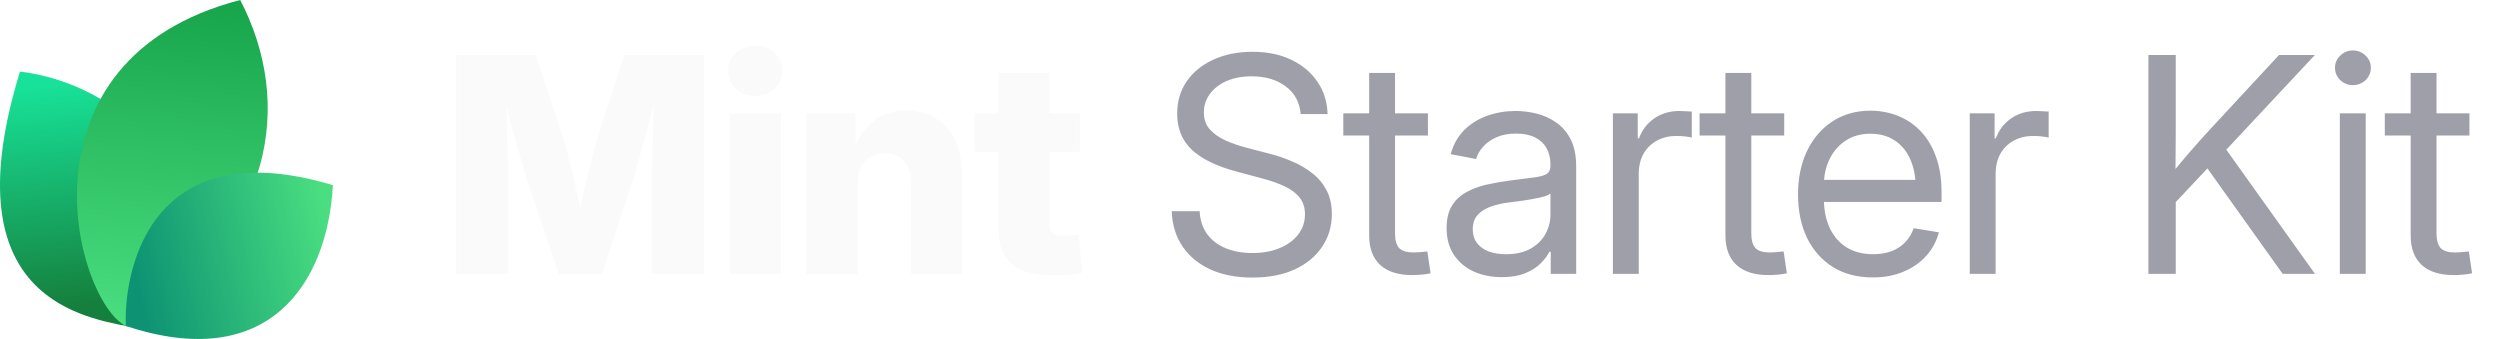
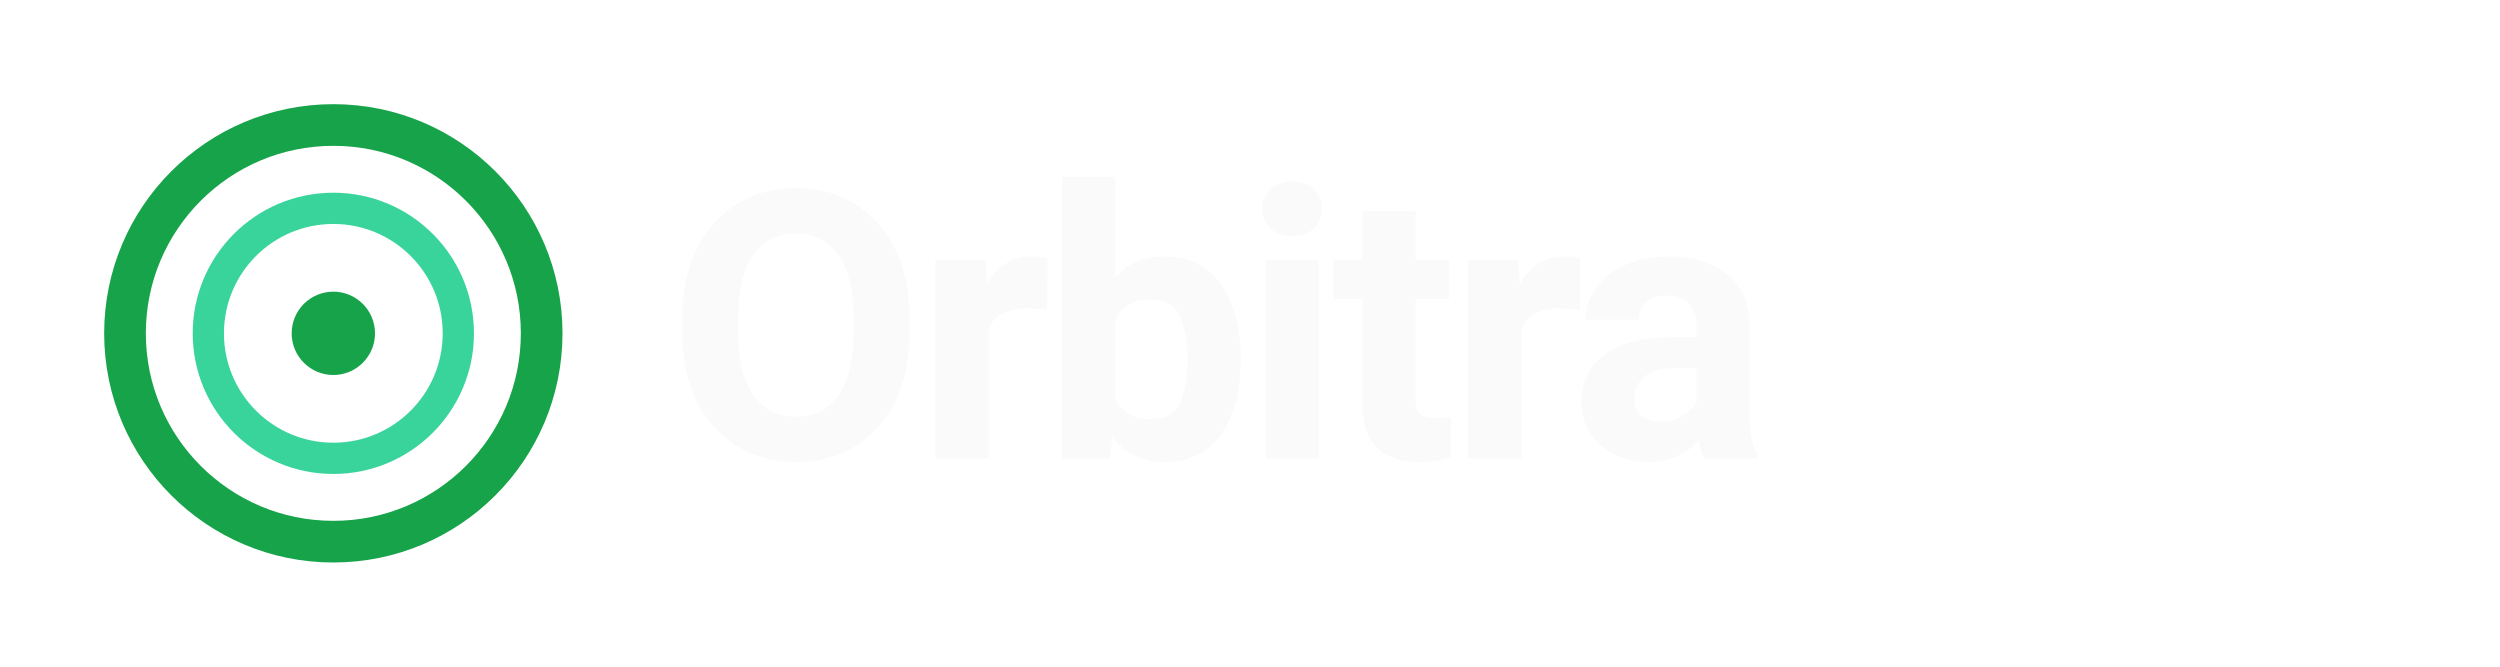
- <svg xmlns="http://www.w3.org/2000/svg" width="177" height="24" viewBox="0 0 177 24" fill="none">
-   <path d="M9.061 23.108C5.268 22.377 -3.391 20.627 1.417 5.064C9.634 6.099 16.973 14.064 9.061 23.108Z" fill="url(#paint0_linear_17557_2145)" />
-   <path d="M8.919 23.094C5.276 21.222 0.784 4.209 17.007 0C20.757 7.193 19.621 16.545 8.919 23.094Z" fill="url(#paint1_linear_17557_2145)" />
-   <path d="M8.914 23.079C8.735 19.882 10.159 9.085 23.57 13.111C23.181 20.123 18.984 26.418 8.914 23.079Z" fill="url(#paint2_linear_17557_2145)" />
-   <path d="M32.301 19.392V3.894H37.938L39.925 9.948C40.036 10.315 40.164 10.787 40.31 11.362C40.462 11.938 40.611 12.552 40.757 13.204C40.91 13.855 41.048 14.483 41.173 15.086C41.305 15.682 41.412 16.192 41.495 16.615H40.695C40.771 16.192 40.871 15.682 40.996 15.086C41.128 14.49 41.267 13.866 41.412 13.214C41.565 12.562 41.714 11.948 41.86 11.373C42.005 10.79 42.133 10.315 42.244 9.948L44.2 3.894H49.848V19.392H46.166V12.704C46.166 12.357 46.173 11.917 46.187 11.383C46.2 10.849 46.214 10.27 46.228 9.646C46.249 9.022 46.266 8.391 46.28 7.753C46.301 7.115 46.311 6.519 46.311 5.964H46.623C46.485 6.561 46.332 7.181 46.166 7.826C45.999 8.471 45.833 9.102 45.666 9.719C45.507 10.336 45.351 10.901 45.198 11.414C45.053 11.928 44.928 12.357 44.824 12.704L42.608 19.392H39.561L37.314 12.704C37.203 12.357 37.072 11.928 36.919 11.414C36.773 10.901 36.614 10.34 36.441 9.729C36.274 9.112 36.104 8.481 35.931 7.836C35.764 7.192 35.608 6.567 35.463 5.964H35.827C35.834 6.512 35.844 7.105 35.858 7.743C35.872 8.374 35.886 9.005 35.9 9.636C35.92 10.26 35.938 10.839 35.952 11.373C35.965 11.907 35.972 12.351 35.972 12.704V19.392H32.301ZM51.668 19.392V8.024H55.288V19.392H51.668ZM53.468 6.786C52.927 6.786 52.473 6.616 52.105 6.276C51.738 5.93 51.554 5.507 51.554 5.007C51.554 4.508 51.738 4.088 52.105 3.749C52.473 3.409 52.927 3.239 53.468 3.239C54.009 3.239 54.463 3.409 54.83 3.749C55.198 4.082 55.382 4.501 55.382 5.007C55.382 5.507 55.198 5.93 54.83 6.276C54.463 6.616 54.009 6.786 53.468 6.786ZM60.708 13.027V19.392H57.088V8.024H60.551L60.593 10.967H60.281C60.593 10.024 61.061 9.268 61.685 8.7C62.309 8.124 63.138 7.836 64.171 7.836C64.975 7.836 65.672 8.017 66.262 8.377C66.851 8.731 67.302 9.234 67.614 9.885C67.933 10.537 68.092 11.307 68.092 12.194V19.392H64.483V12.912C64.483 12.26 64.32 11.754 63.994 11.394C63.675 11.033 63.221 10.853 62.632 10.853C62.25 10.853 61.914 10.936 61.623 11.102C61.332 11.269 61.106 11.515 60.947 11.841C60.787 12.16 60.708 12.555 60.708 13.027ZM76.456 8.024V10.749H69.008V8.024H76.456ZM70.683 5.163H74.292V15.783C74.292 16.102 74.361 16.334 74.5 16.48C74.646 16.625 74.899 16.698 75.259 16.698C75.405 16.698 75.596 16.688 75.831 16.667C76.074 16.646 76.251 16.629 76.362 16.615L76.632 19.309C76.313 19.378 75.963 19.427 75.582 19.455C75.207 19.482 74.836 19.496 74.469 19.496C73.2 19.496 72.25 19.222 71.619 18.674C70.995 18.127 70.683 17.308 70.683 16.22V5.163Z" fill="#FAFAFA" />
-   <path d="M88.667 19.652C87.523 19.652 86.528 19.458 85.682 19.07C84.843 18.681 84.188 18.137 83.716 17.437C83.245 16.736 82.992 15.908 82.957 14.951H84.933C84.968 15.596 85.148 16.14 85.474 16.584C85.8 17.021 86.24 17.354 86.795 17.582C87.35 17.804 87.974 17.915 88.667 17.915C89.388 17.915 90.026 17.801 90.581 17.572C91.143 17.343 91.583 17.024 91.902 16.615C92.228 16.199 92.391 15.717 92.391 15.169C92.391 14.698 92.266 14.306 92.017 13.994C91.767 13.675 91.413 13.408 90.956 13.193C90.498 12.978 89.954 12.787 89.323 12.621L87.502 12.132C86.123 11.765 85.082 11.255 84.382 10.603C83.689 9.944 83.342 9.095 83.342 8.055C83.342 7.174 83.571 6.404 84.028 5.746C84.486 5.087 85.117 4.577 85.921 4.217C86.726 3.849 87.645 3.666 88.678 3.666C89.718 3.666 90.63 3.853 91.413 4.227C92.204 4.602 92.824 5.122 93.275 5.787C93.726 6.446 93.965 7.209 93.993 8.076H92.089C92.013 7.23 91.656 6.574 91.018 6.11C90.387 5.638 89.586 5.403 88.615 5.403C87.95 5.403 87.36 5.513 86.847 5.735C86.341 5.957 85.946 6.262 85.661 6.651C85.377 7.032 85.235 7.469 85.235 7.961C85.235 8.447 85.377 8.849 85.661 9.168C85.946 9.48 86.317 9.74 86.774 9.948C87.232 10.149 87.724 10.319 88.251 10.457L89.884 10.884C90.439 11.023 90.977 11.206 91.496 11.435C92.023 11.657 92.495 11.934 92.911 12.267C93.334 12.593 93.67 12.995 93.92 13.474C94.17 13.945 94.294 14.504 94.294 15.149C94.294 16.015 94.066 16.788 93.608 17.468C93.157 18.148 92.512 18.681 91.673 19.07C90.834 19.458 89.832 19.652 88.667 19.652ZM101.097 8.024V9.594H95.106V8.024H101.097ZM96.937 5.163H98.767V16.521C98.767 17 98.865 17.347 99.059 17.562C99.26 17.77 99.6 17.874 100.078 17.874C100.21 17.874 100.366 17.867 100.546 17.853C100.733 17.832 100.903 17.815 101.056 17.801L101.285 19.351C101.097 19.392 100.886 19.423 100.65 19.444C100.414 19.465 100.189 19.475 99.974 19.475C98.996 19.475 98.244 19.236 97.717 18.758C97.197 18.272 96.937 17.579 96.937 16.677V5.163ZM106.33 19.621C105.595 19.621 104.932 19.489 104.343 19.226C103.754 18.955 103.285 18.564 102.939 18.05C102.592 17.53 102.419 16.896 102.419 16.147C102.419 15.495 102.547 14.965 102.804 14.556C103.06 14.146 103.403 13.828 103.833 13.599C104.263 13.363 104.742 13.186 105.269 13.068C105.796 12.95 106.333 12.857 106.881 12.787C107.574 12.69 108.132 12.617 108.555 12.569C108.978 12.52 109.287 12.441 109.481 12.33C109.675 12.212 109.772 12.014 109.772 11.737V11.654C109.772 11.203 109.679 10.815 109.492 10.489C109.311 10.163 109.041 9.91 108.68 9.729C108.32 9.549 107.872 9.459 107.338 9.459C106.805 9.459 106.34 9.546 105.945 9.719C105.556 9.892 105.241 10.118 104.998 10.395C104.755 10.665 104.593 10.953 104.509 11.258L102.71 10.915C102.897 10.222 103.22 9.65 103.677 9.199C104.135 8.748 104.679 8.412 105.31 8.19C105.941 7.968 106.607 7.857 107.307 7.857C107.8 7.857 108.295 7.92 108.795 8.044C109.301 8.169 109.765 8.381 110.188 8.679C110.611 8.97 110.951 9.369 111.208 9.875C111.464 10.374 111.593 11.005 111.593 11.768V19.392H109.793V17.822H109.7C109.568 18.085 109.363 18.359 109.086 18.643C108.809 18.921 108.444 19.153 107.994 19.34C107.543 19.527 106.988 19.621 106.33 19.621ZM106.621 17.998C107.321 17.998 107.904 17.867 108.368 17.603C108.84 17.333 109.19 16.986 109.419 16.563C109.654 16.133 109.772 15.682 109.772 15.211V13.692C109.703 13.769 109.554 13.841 109.325 13.911C109.096 13.973 108.829 14.032 108.524 14.088C108.226 14.143 107.921 14.192 107.609 14.233C107.304 14.275 107.033 14.309 106.798 14.337C106.354 14.393 105.938 14.49 105.549 14.628C105.168 14.76 104.86 14.954 104.624 15.211C104.388 15.467 104.27 15.811 104.27 16.241C104.27 16.615 104.367 16.934 104.561 17.198C104.762 17.461 105.04 17.662 105.393 17.801C105.747 17.933 106.156 17.998 106.621 17.998ZM114.193 19.392V8.024H115.951V9.792H116.045C116.253 9.209 116.61 8.741 117.116 8.388C117.622 8.034 118.219 7.857 118.905 7.857C119.058 7.857 119.217 7.864 119.384 7.878C119.55 7.885 119.682 7.892 119.779 7.899V9.74C119.716 9.719 119.578 9.695 119.363 9.667C119.155 9.639 118.922 9.625 118.666 9.625C118.174 9.625 117.726 9.733 117.324 9.948C116.922 10.163 116.603 10.471 116.367 10.874C116.138 11.276 116.024 11.758 116.024 12.319V19.392H114.193ZM126.322 8.024V9.594H120.33V8.024H126.322ZM122.161 5.163H123.992V16.521C123.992 17 124.089 17.347 124.283 17.562C124.484 17.77 124.824 17.874 125.302 17.874C125.434 17.874 125.59 17.867 125.77 17.853C125.958 17.832 126.127 17.815 126.28 17.801L126.509 19.351C126.322 19.392 126.11 19.423 125.874 19.444C125.639 19.465 125.413 19.475 125.198 19.475C124.221 19.475 123.468 19.236 122.941 18.758C122.421 18.272 122.161 17.579 122.161 16.677V5.163ZM132.604 19.642C131.502 19.642 130.555 19.396 129.765 18.903C128.974 18.404 128.364 17.714 127.934 16.834C127.511 15.946 127.3 14.927 127.3 13.775C127.3 12.611 127.511 11.584 127.934 10.697C128.364 9.802 128.964 9.102 129.734 8.596C130.51 8.089 131.408 7.836 132.428 7.836C133.1 7.836 133.738 7.954 134.341 8.19C134.952 8.426 135.489 8.783 135.954 9.261C136.425 9.74 136.793 10.343 137.056 11.071C137.327 11.792 137.462 12.645 137.462 13.63V14.296H128.433V12.735H136.463L135.631 13.297C135.631 12.541 135.506 11.876 135.257 11.3C135.007 10.725 134.643 10.277 134.165 9.958C133.686 9.632 133.107 9.469 132.428 9.469C131.748 9.469 131.162 9.632 130.67 9.958C130.177 10.284 129.796 10.725 129.526 11.279C129.262 11.827 129.13 12.441 129.13 13.12V14.046C129.13 14.864 129.273 15.572 129.557 16.168C129.841 16.757 130.243 17.211 130.763 17.53C131.283 17.842 131.901 17.998 132.615 17.998C133.093 17.998 133.523 17.929 133.905 17.79C134.293 17.645 134.619 17.433 134.882 17.156C135.153 16.879 135.354 16.546 135.486 16.157L137.275 16.449C137.108 17.08 136.81 17.634 136.38 18.113C135.95 18.591 135.413 18.966 134.768 19.236C134.123 19.507 133.402 19.642 132.604 19.642ZM139.459 19.392V8.024H141.217V9.792H141.311C141.519 9.209 141.876 8.741 142.382 8.388C142.888 8.034 143.485 7.857 144.171 7.857C144.324 7.857 144.483 7.864 144.649 7.878C144.816 7.885 144.948 7.892 145.045 7.899V9.74C144.982 9.719 144.844 9.695 144.629 9.667C144.421 9.639 144.188 9.625 143.932 9.625C143.439 9.625 142.992 9.733 142.59 9.948C142.188 10.163 141.869 10.471 141.633 10.874C141.404 11.276 141.29 11.758 141.29 12.319V19.392H139.459ZM153.429 14.961V12.715C153.783 12.257 154.136 11.82 154.49 11.404C154.844 10.981 155.204 10.565 155.572 10.156C155.939 9.74 156.314 9.327 156.695 8.918L161.355 3.894H163.893L157.277 10.967H157.184L153.429 14.961ZM152.108 19.392V3.894H154.043V9.241L154.022 12.559L154.043 13.505V19.392H152.108ZM161.615 19.392L155.967 11.477L157.173 9.969L163.903 19.392H161.615ZM165.661 19.392V8.024H167.492V19.392H165.661ZM166.587 6.027C166.24 6.027 165.942 5.909 165.692 5.673C165.443 5.43 165.318 5.139 165.318 4.799C165.318 4.459 165.443 4.172 165.692 3.936C165.942 3.693 166.24 3.572 166.587 3.572C166.934 3.572 167.232 3.693 167.482 3.936C167.731 4.172 167.856 4.459 167.856 4.799C167.856 5.139 167.731 5.43 167.482 5.673C167.232 5.909 166.934 6.027 166.587 6.027ZM174.836 8.024V9.594H168.844V8.024H174.836ZM170.675 5.163H172.506V16.521C172.506 17 172.603 17.347 172.797 17.562C172.998 17.77 173.338 17.874 173.816 17.874C173.948 17.874 174.104 17.867 174.284 17.853C174.472 17.832 174.641 17.815 174.794 17.801L175.023 19.351C174.836 19.392 174.624 19.423 174.388 19.444C174.153 19.465 173.927 19.475 173.712 19.475C172.735 19.475 171.982 19.236 171.455 18.758C170.935 18.272 170.675 17.579 170.675 16.677V5.163Z" fill="#9F9FA9" />
-   <defs>
-     <linearGradient id="paint0_linear_17557_2145" x1="3.776" y1="5.916" x2="5.232" y2="21.559" gradientUnits="userSpaceOnUse">
-       <stop stop-color="#18E299" />
-       <stop offset="1" stop-color="#15803D" />
-     </linearGradient>
-     <linearGradient id="paint1_linear_17557_2145" x1="12.171" y1="-0.718" x2="10.19" y2="22.983" gradientUnits="userSpaceOnUse">
-       <stop stop-color="#16A34A" />
-       <stop offset="1" stop-color="#4ADE80" />
-     </linearGradient>
-     <linearGradient id="paint2_linear_17557_2145" x1="23.133" y1="15.353" x2="9.338" y2="18.52" gradientUnits="userSpaceOnUse">
-       <stop stop-color="#4ADE80" />
-       <stop offset="1" stop-color="#0D9373" />
-     </linearGradient>
-   </defs>
+ <svg xmlns="http://www.w3.org/2000/svg" width="120" height="32" viewBox="0 0 120 32" fill="none">
+   <circle cx="16" cy="16" r="10" stroke="#16A34A" stroke-width="2" fill="none" />
+   <circle cx="16" cy="16" r="6" stroke="#07C983" stroke-width="1.5" fill="none" opacity="0.8" />
+   <circle cx="16" cy="16" r="2" fill="#16A34A" />
+   <text x="32" y="22" font-family="-apple-system, BlinkMacSystemFont, 'Segoe UI', Roboto, 'Helvetica Neue', Arial, sans-serif" font-size="18" font-weight="600" letter-spacing="-0.5" fill="#FAFAFA">Orbitra</text>
</svg>
